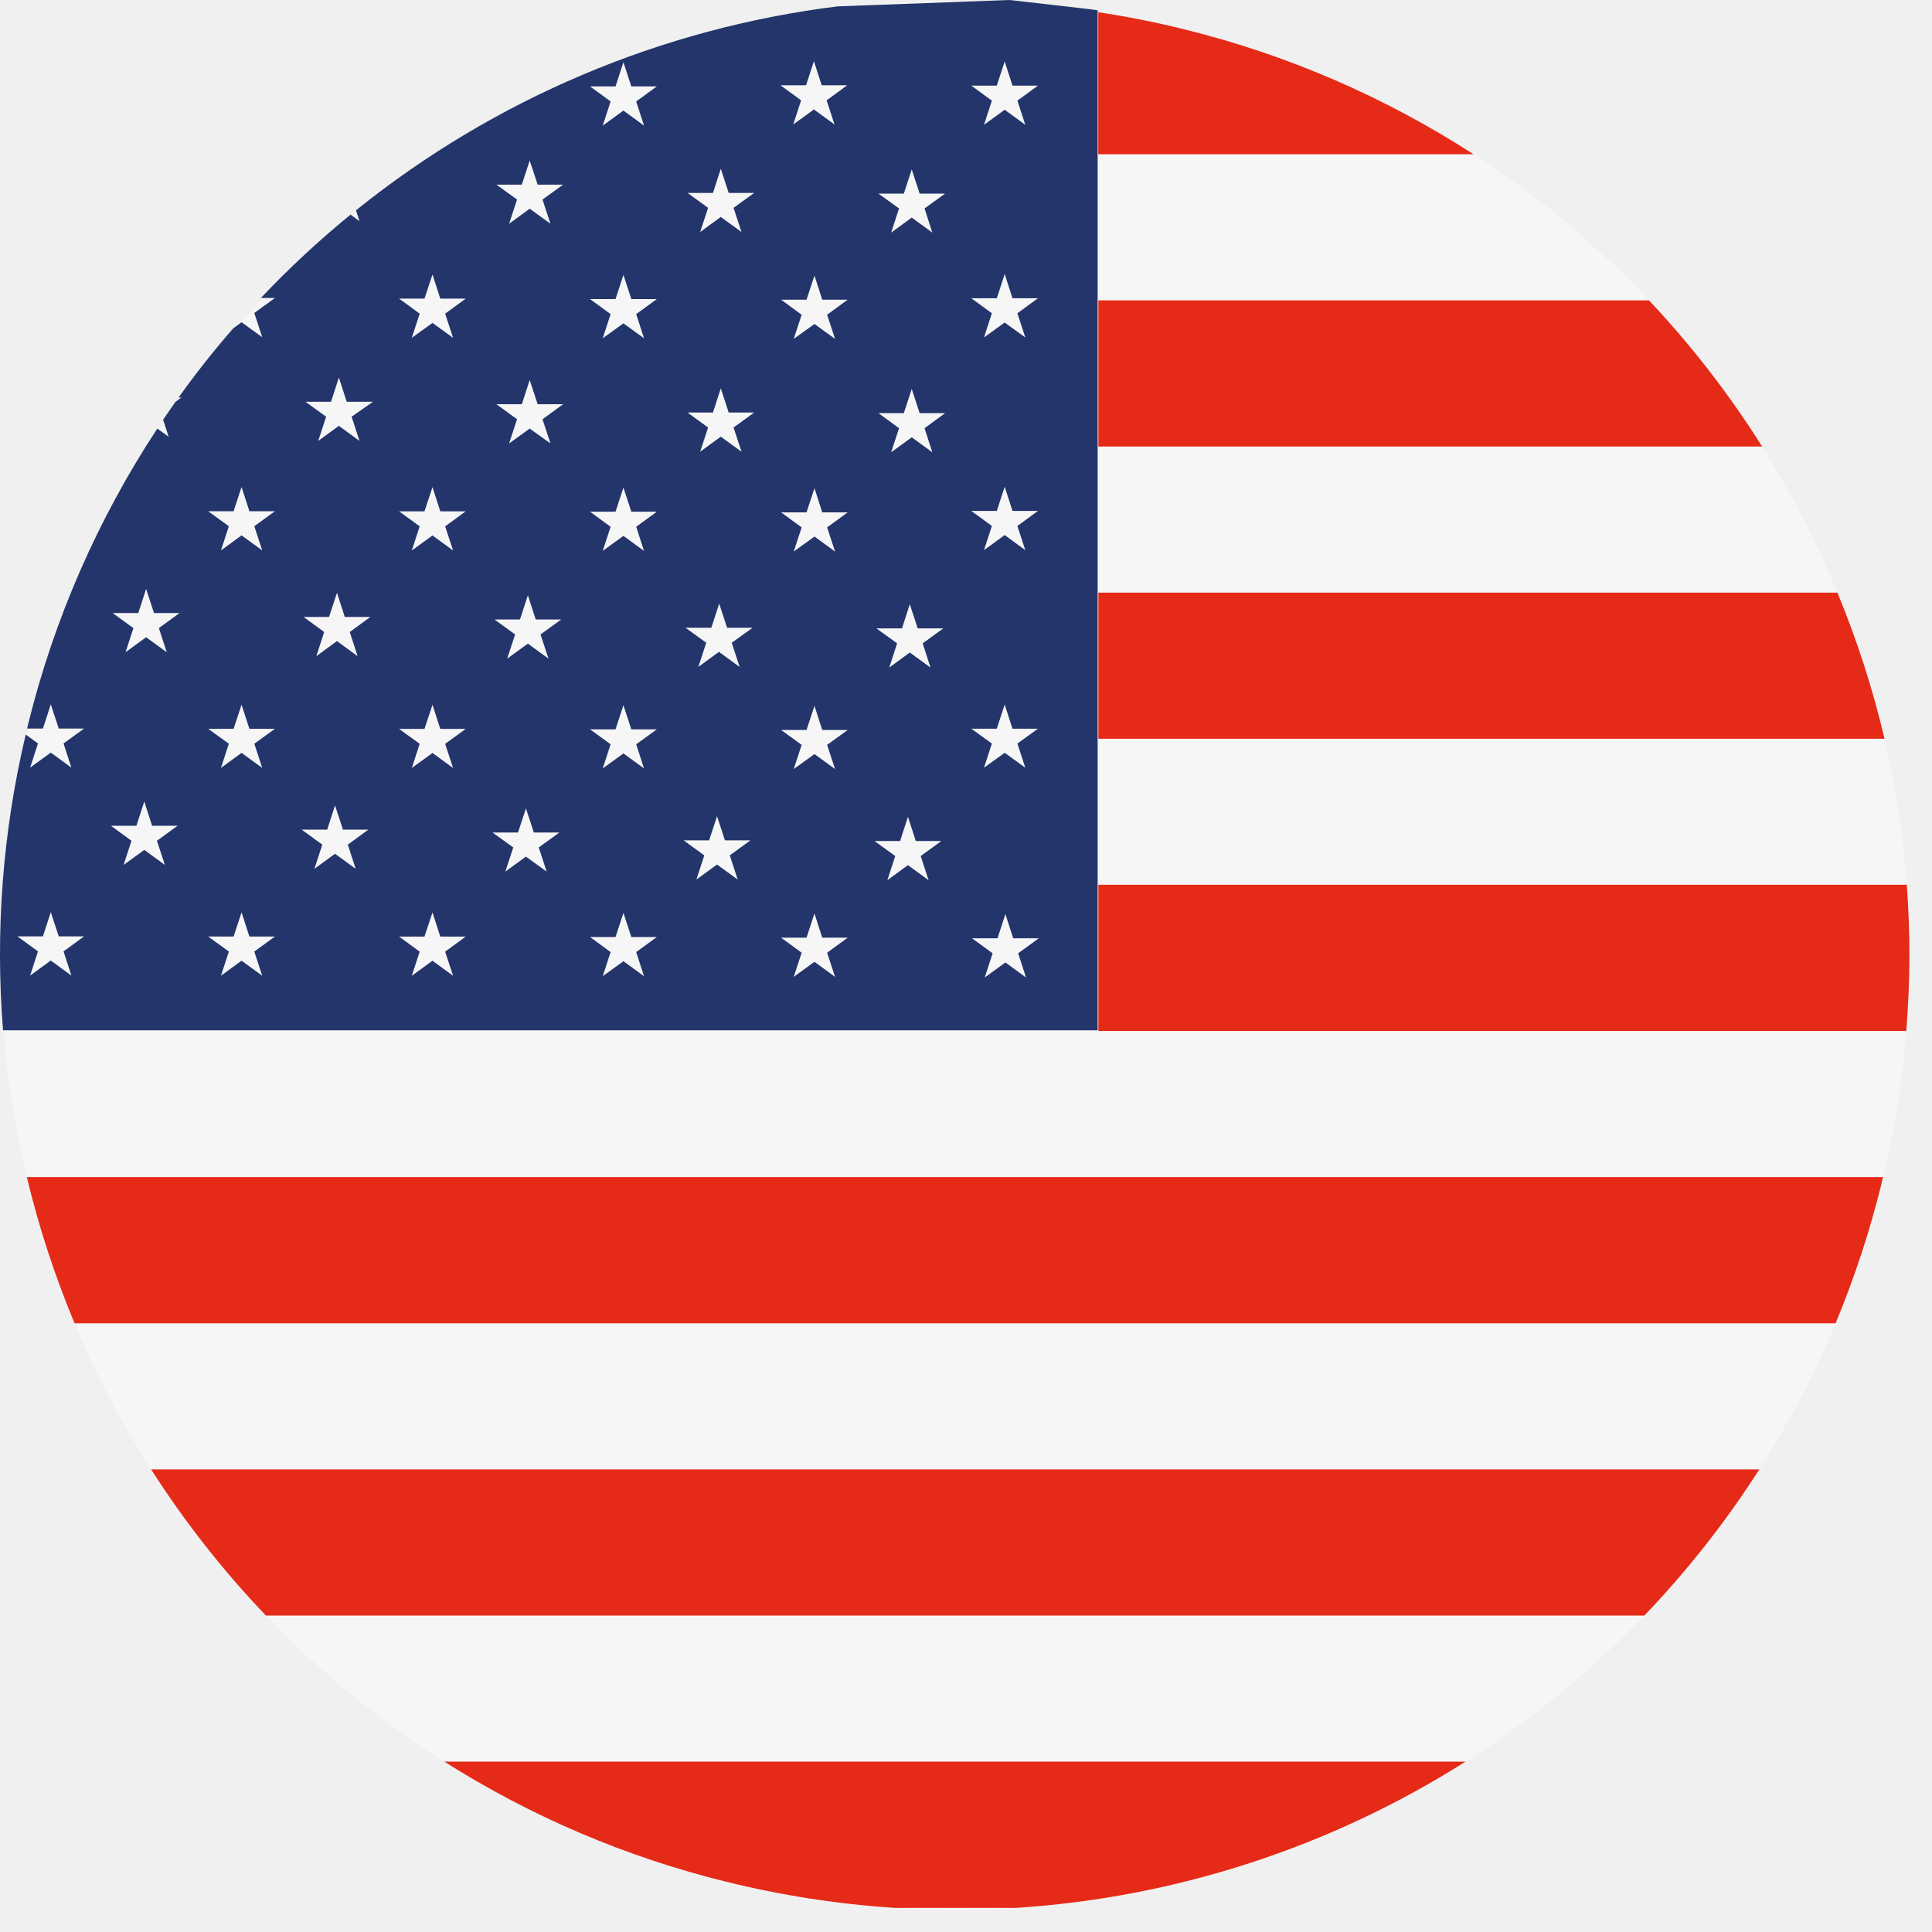
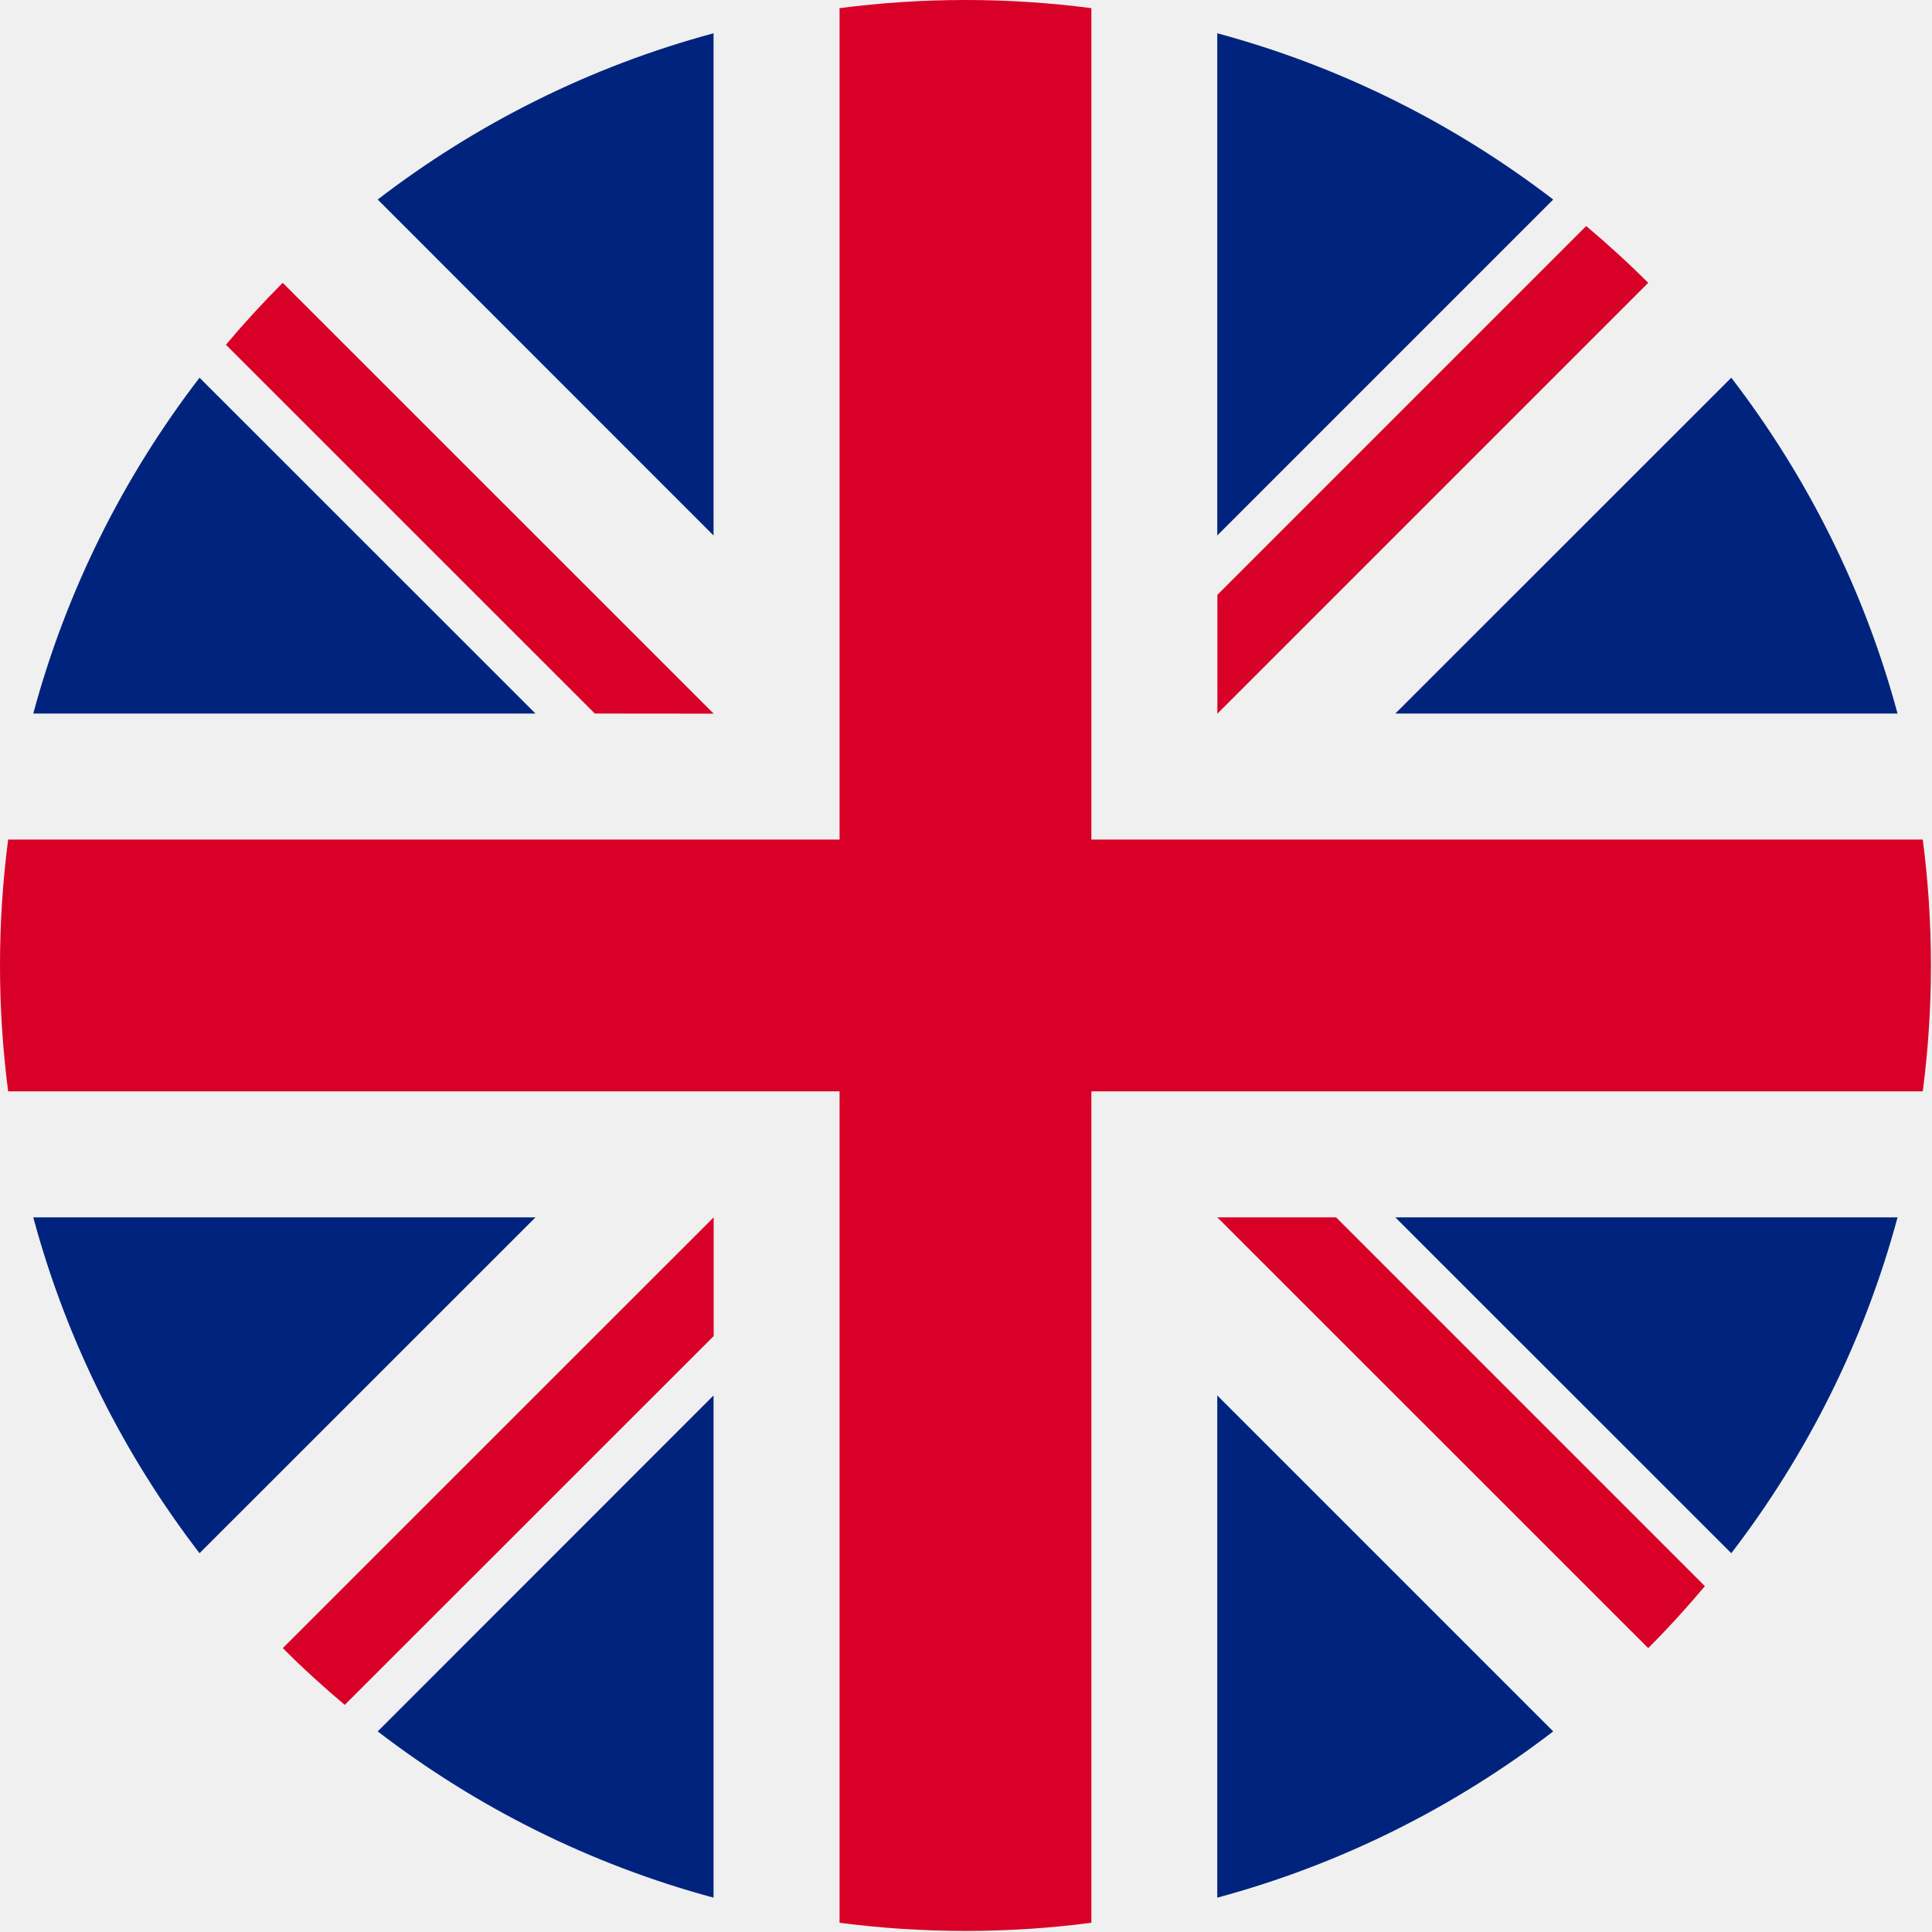
- <svg xmlns="http://www.w3.org/2000/svg" width="35" height="35" viewBox="0 0 35 35" fill="none">
-   <path d="M0.523 13.157C2.816 3.887 12.188 -1.763 21.454 0.531C30.72 2.825 36.373 12.194 34.081 21.462C31.789 30.73 22.417 36.383 13.148 34.088C3.88 31.793 -1.772 22.424 0.523 13.157Z" fill="#F6F6F6" />
-   <path d="M33.286 10.736H19.898V13.383H34.14C33.927 12.479 33.642 11.594 33.286 10.736ZM29.872 5.441H19.898V8.089H31.923C31.327 7.142 30.64 6.255 29.872 5.441ZM4.817 29.267H29.789C30.567 28.455 31.265 27.569 31.871 26.62H2.738C3.344 27.568 4.04 28.454 4.817 29.267ZM21.453 0.531C20.933 0.402 20.415 0.299 19.896 0.221V2.794H26.693C25.084 1.754 23.313 0.989 21.453 0.531ZM34.541 16.028H19.898V18.677H34.534C34.606 17.796 34.609 16.91 34.544 16.028H34.541ZM1.351 23.973H33.253C33.592 23.158 33.869 22.318 34.081 21.461C34.092 21.415 34.102 21.373 34.113 21.324H0.486C0.703 22.229 0.992 23.115 1.351 23.973ZM13.149 34.088C14.154 34.337 15.18 34.496 16.213 34.563H18.413C21.304 34.375 24.102 33.464 26.55 31.913H8.048C9.62 32.909 11.343 33.643 13.149 34.088" fill="#E52A18" />
-   <path d="M18.587 17.708L18.214 17.436L17.84 17.708L17.982 17.27L17.609 16.998H18.071L18.214 16.56L18.355 16.998H18.818L18.445 17.27L18.587 17.708ZM16.749 3.776L16.89 4.214L16.517 3.942L16.144 4.214L16.287 3.776L15.913 3.507H16.374L16.517 3.069L16.66 3.507H17.122L16.749 3.776ZM16.749 7.757L16.89 8.194L16.517 7.922L16.144 8.194L16.287 7.757L15.913 7.484H16.374L16.517 7.046L16.66 7.484H17.122L16.749 7.757ZM16.715 11.655L16.857 12.093L16.482 11.821L16.11 12.093L16.252 11.655L15.877 11.384H16.34L16.482 10.946L16.625 11.384H17.088L16.715 11.655ZM16.823 15.946L16.448 15.673L16.075 15.946L16.218 15.508L15.843 15.236H16.306L16.448 14.798L16.591 15.236H17.053L16.679 15.508L16.823 15.946ZM14.984 5.702L15.128 6.139L14.755 5.87L14.379 6.139L14.523 5.702L14.15 5.429H14.611L14.755 4.992L14.896 5.429H15.357L14.984 5.702ZM14.984 9.554L15.128 9.992L14.755 9.72L14.379 9.992L14.523 9.554L14.15 9.282H14.611L14.755 8.844L14.896 9.282H15.357L14.984 9.554ZM14.984 13.494L15.128 13.932L14.755 13.661L14.379 13.932L14.523 13.494L14.15 13.224H14.611L14.755 12.787L14.896 13.224H15.357L14.984 13.494ZM15.128 17.697L14.755 17.424L14.379 17.697L14.523 17.259L14.15 16.987H14.611L14.755 16.549L14.896 16.987H15.357L14.984 17.259L15.128 17.697ZM13.289 3.765L13.433 4.203L13.058 3.93L12.684 4.203L12.828 3.765L12.455 3.495H12.916L13.058 3.057L13.201 3.495H13.663L13.289 3.765ZM13.289 7.745L13.433 8.183L13.058 7.911L12.684 8.183L12.828 7.745L12.455 7.473H12.916L13.058 7.035L13.201 7.473H13.663L13.289 7.745ZM13.256 11.644L13.399 12.082L13.024 11.809L12.651 12.082L12.794 11.644L12.42 11.373H12.886L13.029 10.935L13.172 11.373H13.634L13.256 11.644ZM13.364 15.934L12.99 15.662L12.616 15.934L12.759 15.496L12.385 15.224H12.846L12.99 14.786L13.133 15.224H13.594L13.221 15.496L13.364 15.934ZM11.525 1.838L11.667 2.276L11.294 2.003L10.919 2.276L11.062 1.838L10.689 1.565H11.151L11.294 1.128L11.437 1.565H11.899L11.525 1.838ZM11.525 5.69L11.667 6.128L11.294 5.858L10.919 6.128L11.062 5.69L10.689 5.418H11.151L11.294 4.98L11.437 5.418H11.899L11.525 5.69ZM11.525 9.543L11.667 9.98L11.294 9.708L10.919 9.98L11.062 9.543L10.689 9.27H11.151L11.294 8.833L11.437 9.27H11.899L11.525 9.543ZM11.525 13.483L11.667 13.921L11.294 13.649L10.919 13.921L11.062 13.483L10.689 13.213H11.151L11.294 12.775L11.437 13.213H11.899L11.525 13.483ZM11.667 17.685L11.294 17.413L10.919 17.685L11.062 17.248L10.689 16.975H11.151L11.294 16.538L11.437 16.975H11.899L11.525 17.248L11.667 17.685ZM9.828 3.615L9.972 4.053L9.596 3.781L9.223 4.053L9.367 3.615L8.993 3.345H9.453L9.596 2.908L9.74 3.345H10.201L9.828 3.615ZM9.828 7.595L9.972 8.033L9.596 7.764L9.223 8.033L9.367 7.595L8.993 7.323H9.453L9.596 6.885L9.74 7.323H10.201L9.828 7.595ZM9.792 11.494L9.937 11.932L9.563 11.66L9.188 11.932L9.332 11.494L8.958 11.222H9.42L9.563 10.784L9.705 11.222H10.167L9.792 11.494ZM9.903 15.79L9.528 15.518L9.155 15.79L9.298 15.352L8.923 15.082H9.384L9.528 14.645L9.671 15.082H10.133L9.76 15.352L9.903 15.79ZM8.064 5.682L8.208 6.12L7.835 5.85L7.46 6.12L7.603 5.682L7.23 5.41H7.69L7.835 4.972L7.976 5.41H8.437L8.064 5.682ZM8.064 9.535L8.208 9.973L7.835 9.7L7.46 9.973L7.603 9.535L7.23 9.263H7.69L7.835 8.825L7.976 9.263H8.437L8.064 9.535ZM8.064 13.475L8.208 13.913L7.835 13.641L7.46 13.913L7.603 13.475L7.23 13.205H7.69L7.835 12.767L7.976 13.205H8.437L8.064 13.475ZM8.208 17.677L7.835 17.405L7.46 17.677L7.603 17.24L7.23 16.967H7.69L7.835 16.53L7.976 16.967H8.437L8.064 17.24L8.208 17.677ZM6.37 7.549L6.512 7.987L6.139 7.715L5.765 7.987L5.908 7.549L5.534 7.278H5.997L6.139 6.84L6.281 7.278H6.757L6.37 7.549ZM6.336 11.449L6.478 11.887L6.105 11.614L5.731 11.887L5.873 11.449L5.5 11.177H5.961L6.105 10.739L6.246 11.177H6.709L6.336 11.449ZM6.443 15.739L6.069 15.467L5.696 15.739L5.839 15.301L5.464 15.029H5.928L6.069 14.591L6.213 15.029H6.674L6.301 15.301L6.443 15.739ZM14.602 1.545L14.745 1.108L14.886 1.545H15.348L14.975 1.818L15.118 2.255L14.745 1.983L14.37 2.255L14.513 1.818L14.14 1.545H14.602ZM18.058 13.201L18.201 12.763L18.342 13.201H18.804L18.431 13.47L18.574 13.908L18.201 13.637L17.826 13.908L17.969 13.47L17.596 13.201H18.058ZM18.058 9.256L18.201 8.818L18.342 9.256H18.804L18.431 9.528L18.574 9.966L18.201 9.693L17.826 9.966L17.969 9.528L17.596 9.256H18.058ZM18.058 5.403L18.201 4.965L18.342 5.403H18.804L18.431 5.675L18.574 6.113L18.201 5.843L17.826 6.113L17.969 5.675L17.596 5.403H18.058ZM18.058 1.551L18.201 1.113L18.342 1.551H18.804L18.431 1.823L18.574 2.261L18.201 1.988L17.826 2.261L17.969 1.823L17.596 1.551H18.058ZM4.607 9.533L4.75 9.971L4.376 9.699L4.003 9.971L4.146 9.533L3.771 9.261H4.232L4.376 8.823L4.518 9.261H4.981L4.607 9.533ZM4.607 13.473L4.75 13.911L4.376 13.639L4.003 13.911L4.146 13.473L3.771 13.203H4.232L4.376 12.766L4.518 13.203H4.981L4.607 13.473ZM4.75 17.676L4.376 17.404L4.003 17.676L4.146 17.238L3.771 16.966H4.232L4.376 16.528L4.518 16.966H4.981L4.607 17.238L4.75 17.676ZM2.878 11.379L3.021 11.816L2.647 11.544L2.274 11.816L2.417 11.379L2.042 11.106H2.505L2.647 10.669L2.79 11.106H3.252L2.878 11.379ZM2.987 15.669L2.614 15.397L2.239 15.669L2.382 15.231L2.009 14.959H2.471L2.614 14.521L2.755 14.959H3.218L2.843 15.231L2.987 15.669ZM1.293 17.673L0.92 17.401L0.546 17.673L0.688 17.235L0.315 16.963H0.778L0.92 16.525L1.064 16.963H1.524L1.151 17.235L1.293 17.673ZM19.885 0.186C19.715 0.159 18.455 0.021 18.285 0L15.178 0.115C11.981 0.511 8.958 1.791 6.449 3.81L6.512 4.007L6.351 3.888C5.777 4.356 5.235 4.86 4.726 5.398H4.981L4.607 5.67L4.75 6.108L4.376 5.838L4.227 5.946C3.877 6.347 3.546 6.765 3.235 7.201H3.287L3.178 7.28C3.103 7.387 3.029 7.495 2.955 7.603L3.055 7.912L2.85 7.764C1.771 9.403 0.979 11.215 0.509 13.121C0.503 13.146 0.497 13.172 0.491 13.198H0.778L0.92 12.76L1.064 13.198H1.524L1.151 13.468L1.293 13.906L0.92 13.634L0.546 13.906L0.688 13.468L0.466 13.307C0.05 15.06 -0.089 16.869 0.055 18.665H19.885V0.186Z" fill="#24356B" />
+ <svg xmlns="http://www.w3.org/2000/svg" width="18" height="18" viewBox="0 0 18 18" fill="none">
+   <g clip-path="url(#clip0_3624_115932)">
+     <path d="M8.995 17.99C13.963 17.99 17.99 13.963 17.99 8.995C17.99 4.027 13.963 0 8.995 0C4.027 0 0 4.027 0 8.995C0 13.963 4.027 17.99 8.995 17.99Z" fill="#F0F0F0" />
+     <path d="M1.859 3.519C1.153 4.438 0.62 5.497 0.31 6.648H4.989L1.859 3.519Z" fill="#00247D" />
+     <path d="M17.679 6.648C17.369 5.497 16.836 4.438 16.13 3.519L13 6.648H17.679Z" fill="#00247D" />
+     <path d="M0.31 11.342C0.62 12.493 1.153 13.552 1.859 14.471L4.989 11.342H0.31Z" fill="#00247D" />
+     <path d="M14.471 1.859C13.551 1.153 12.492 0.62 11.341 0.31V4.989L14.471 1.859Z" fill="#00247D" />
+     <path d="M3.519 16.131C4.438 16.837 5.497 17.37 6.648 17.68V13.001L3.519 16.131Z" fill="#00247D" />
+     <path d="M6.648 0.31C5.497 0.62 4.438 1.153 3.519 1.859L6.648 4.989V0.31Z" fill="#00247D" />
+     <path d="M11.341 17.68C12.492 17.37 13.551 16.837 14.471 16.131L11.341 13.001V17.68Z" fill="#00247D" />
+     <path d="M13 11.342L16.13 14.471C16.836 13.552 17.369 12.493 17.679 11.342H13Z" fill="#00247D" />
+     <path d="M17.914 7.822H10.168H10.168V0.076C9.784 0.026 9.393 0 8.995 0C8.597 0 8.206 0.026 7.822 0.076V7.822V7.822H0.076C0.026 8.206 0 8.597 0 8.995C0 9.393 0.026 9.784 0.076 10.168H7.822H7.822V17.914C8.206 17.964 8.597 17.99 8.995 17.99C9.393 17.99 9.784 17.964 10.168 17.914V10.168V10.168H17.914C17.964 9.784 17.99 9.393 17.99 8.995C17.99 8.597 17.964 8.206 17.914 7.822Z" fill="#D80027" />
+     <path d="M11.342 11.342L15.356 15.355C15.54 15.171 15.716 14.978 15.884 14.778L12.448 11.342H11.342V11.342Z" fill="#D80027" />
+     <path d="M6.649 11.342H6.649L2.635 15.355C2.819 15.54 3.012 15.716 3.212 15.884L6.649 12.448V11.342Z" fill="#D80027" />
+     <path d="M6.648 6.649V6.648L2.634 2.635C2.45 2.819 2.273 3.012 2.105 3.212L5.542 6.648L6.648 6.649Z" fill="#D80027" />
+     <path d="M11.342 6.649L15.356 2.635C15.171 2.45 14.978 2.274 14.778 2.106L11.342 5.542V6.649Z" fill="#D80027" />
+   </g>
+   <defs>
+     <clipPath id="clip0_3624_115932">
+       <rect width="17.99" height="17.99" fill="white" />
+     </clipPath>
+   </defs>
</svg>
